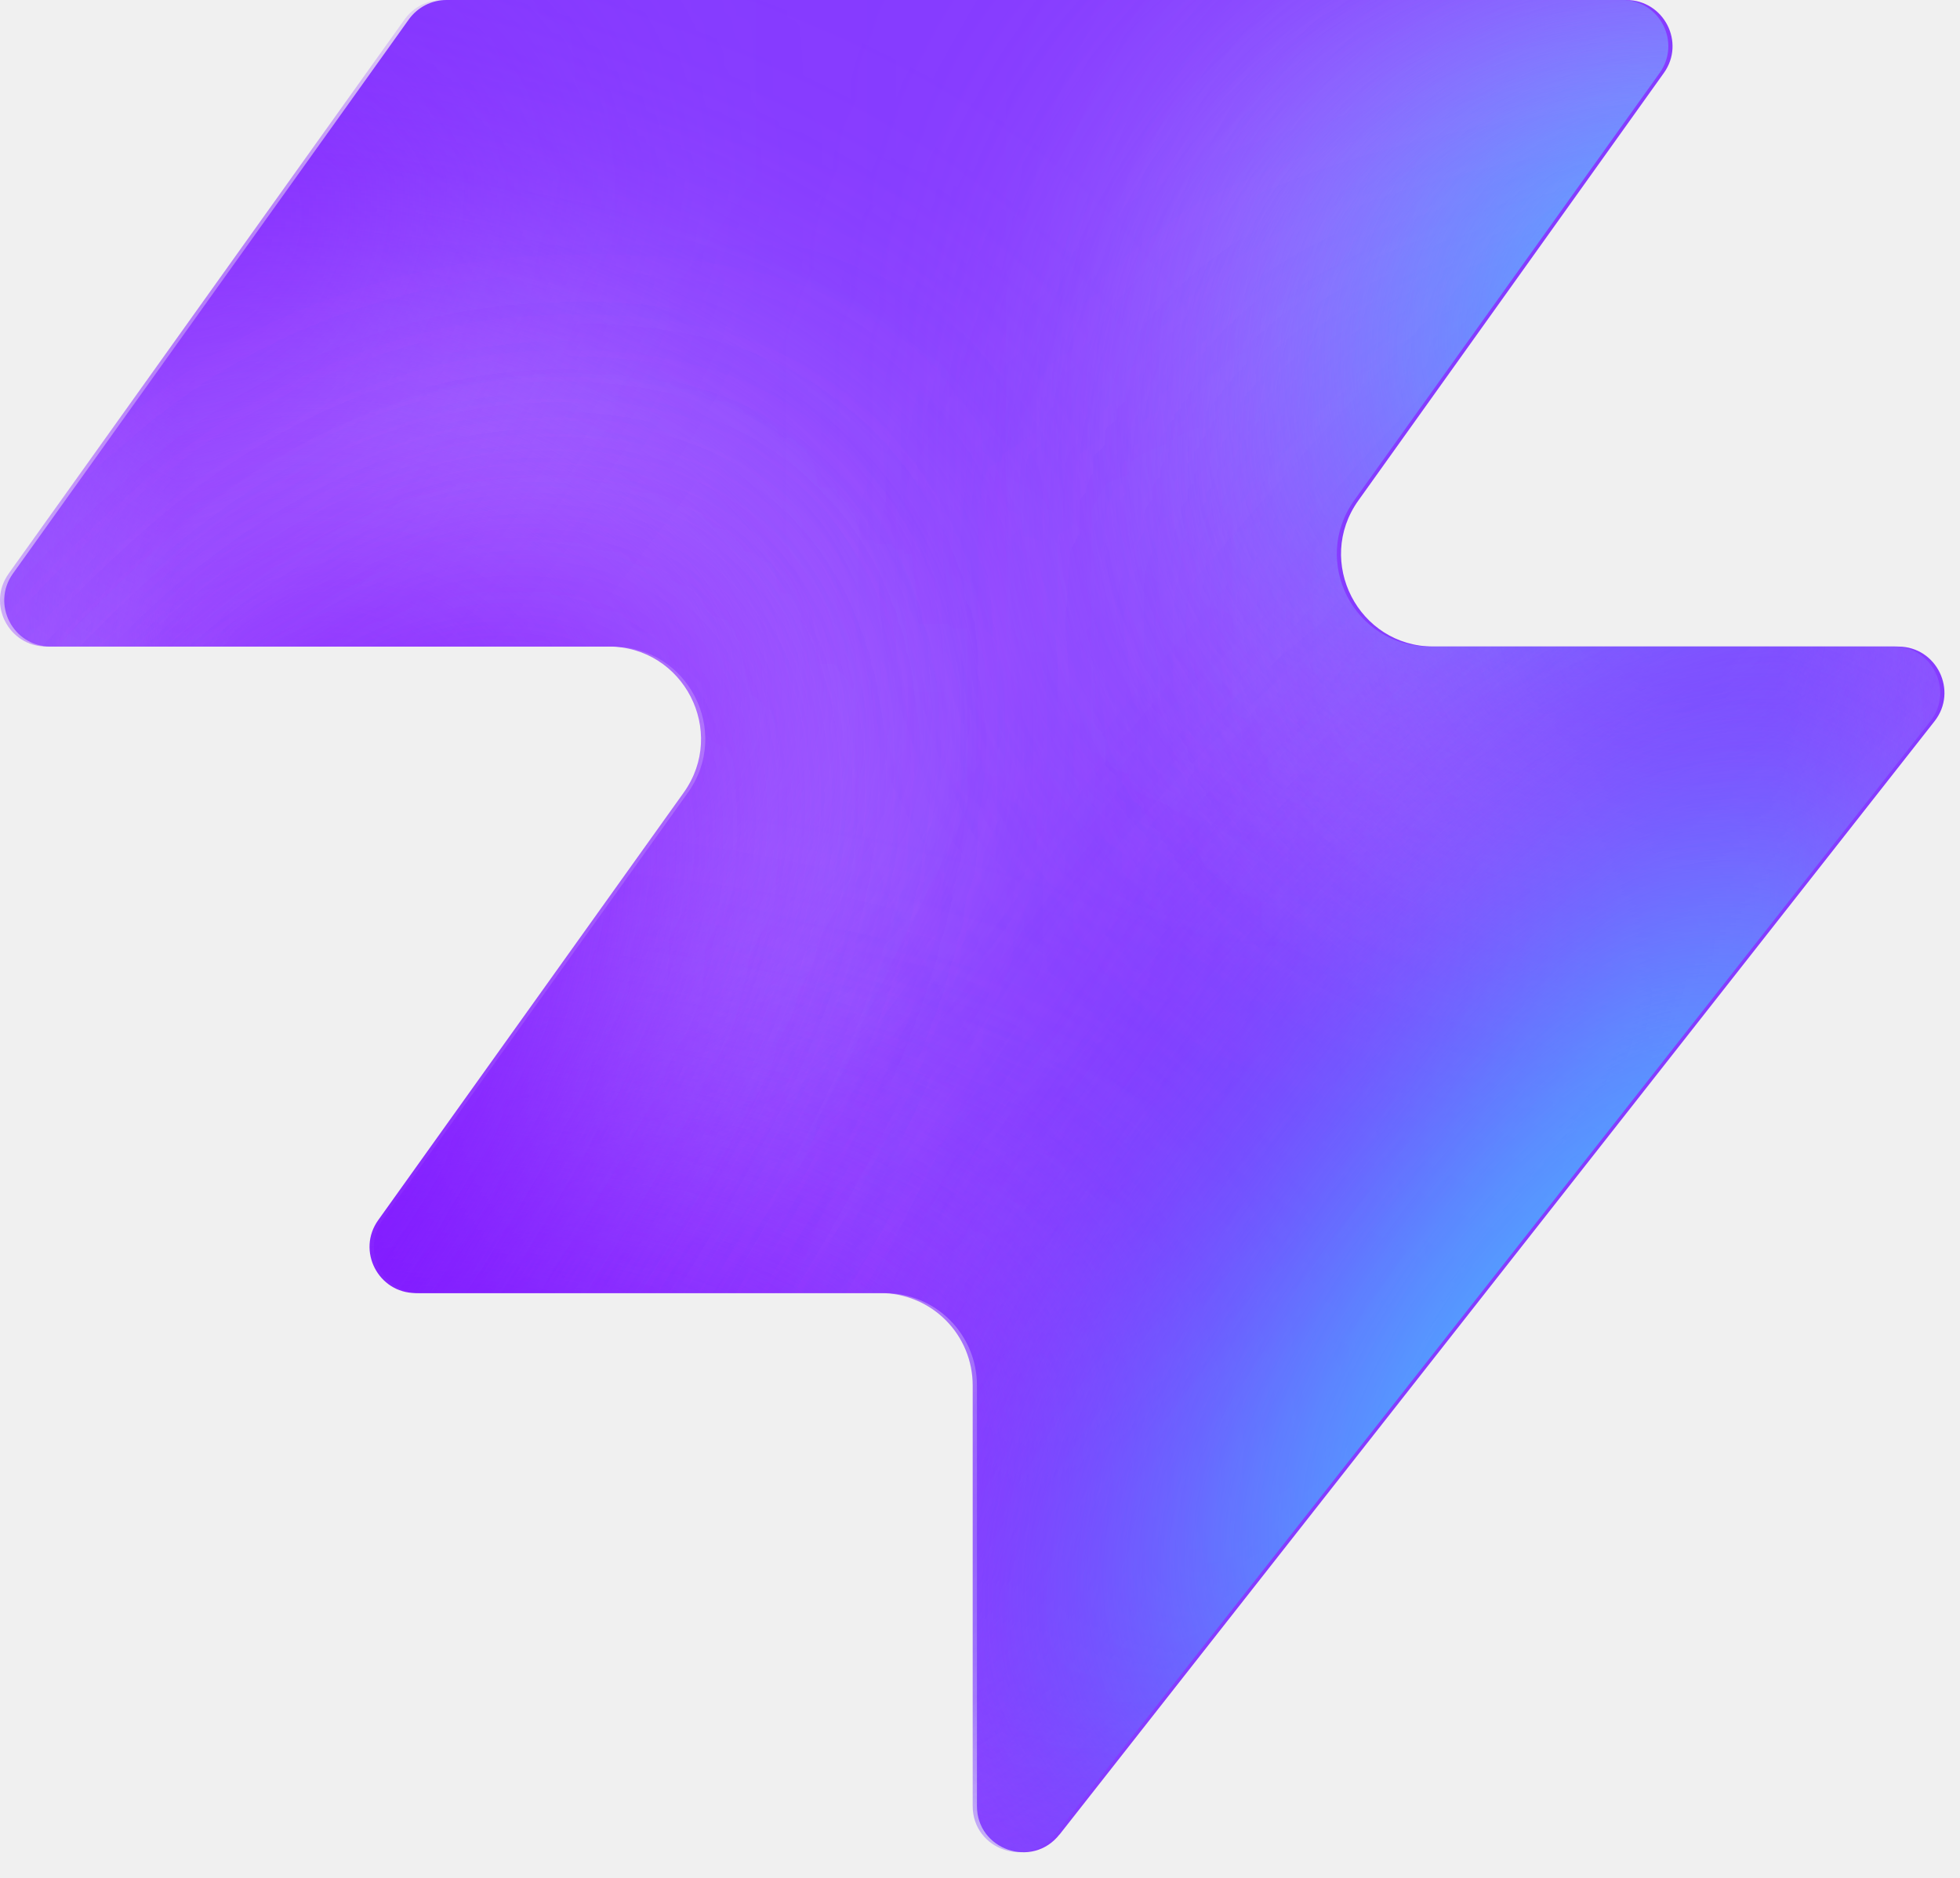
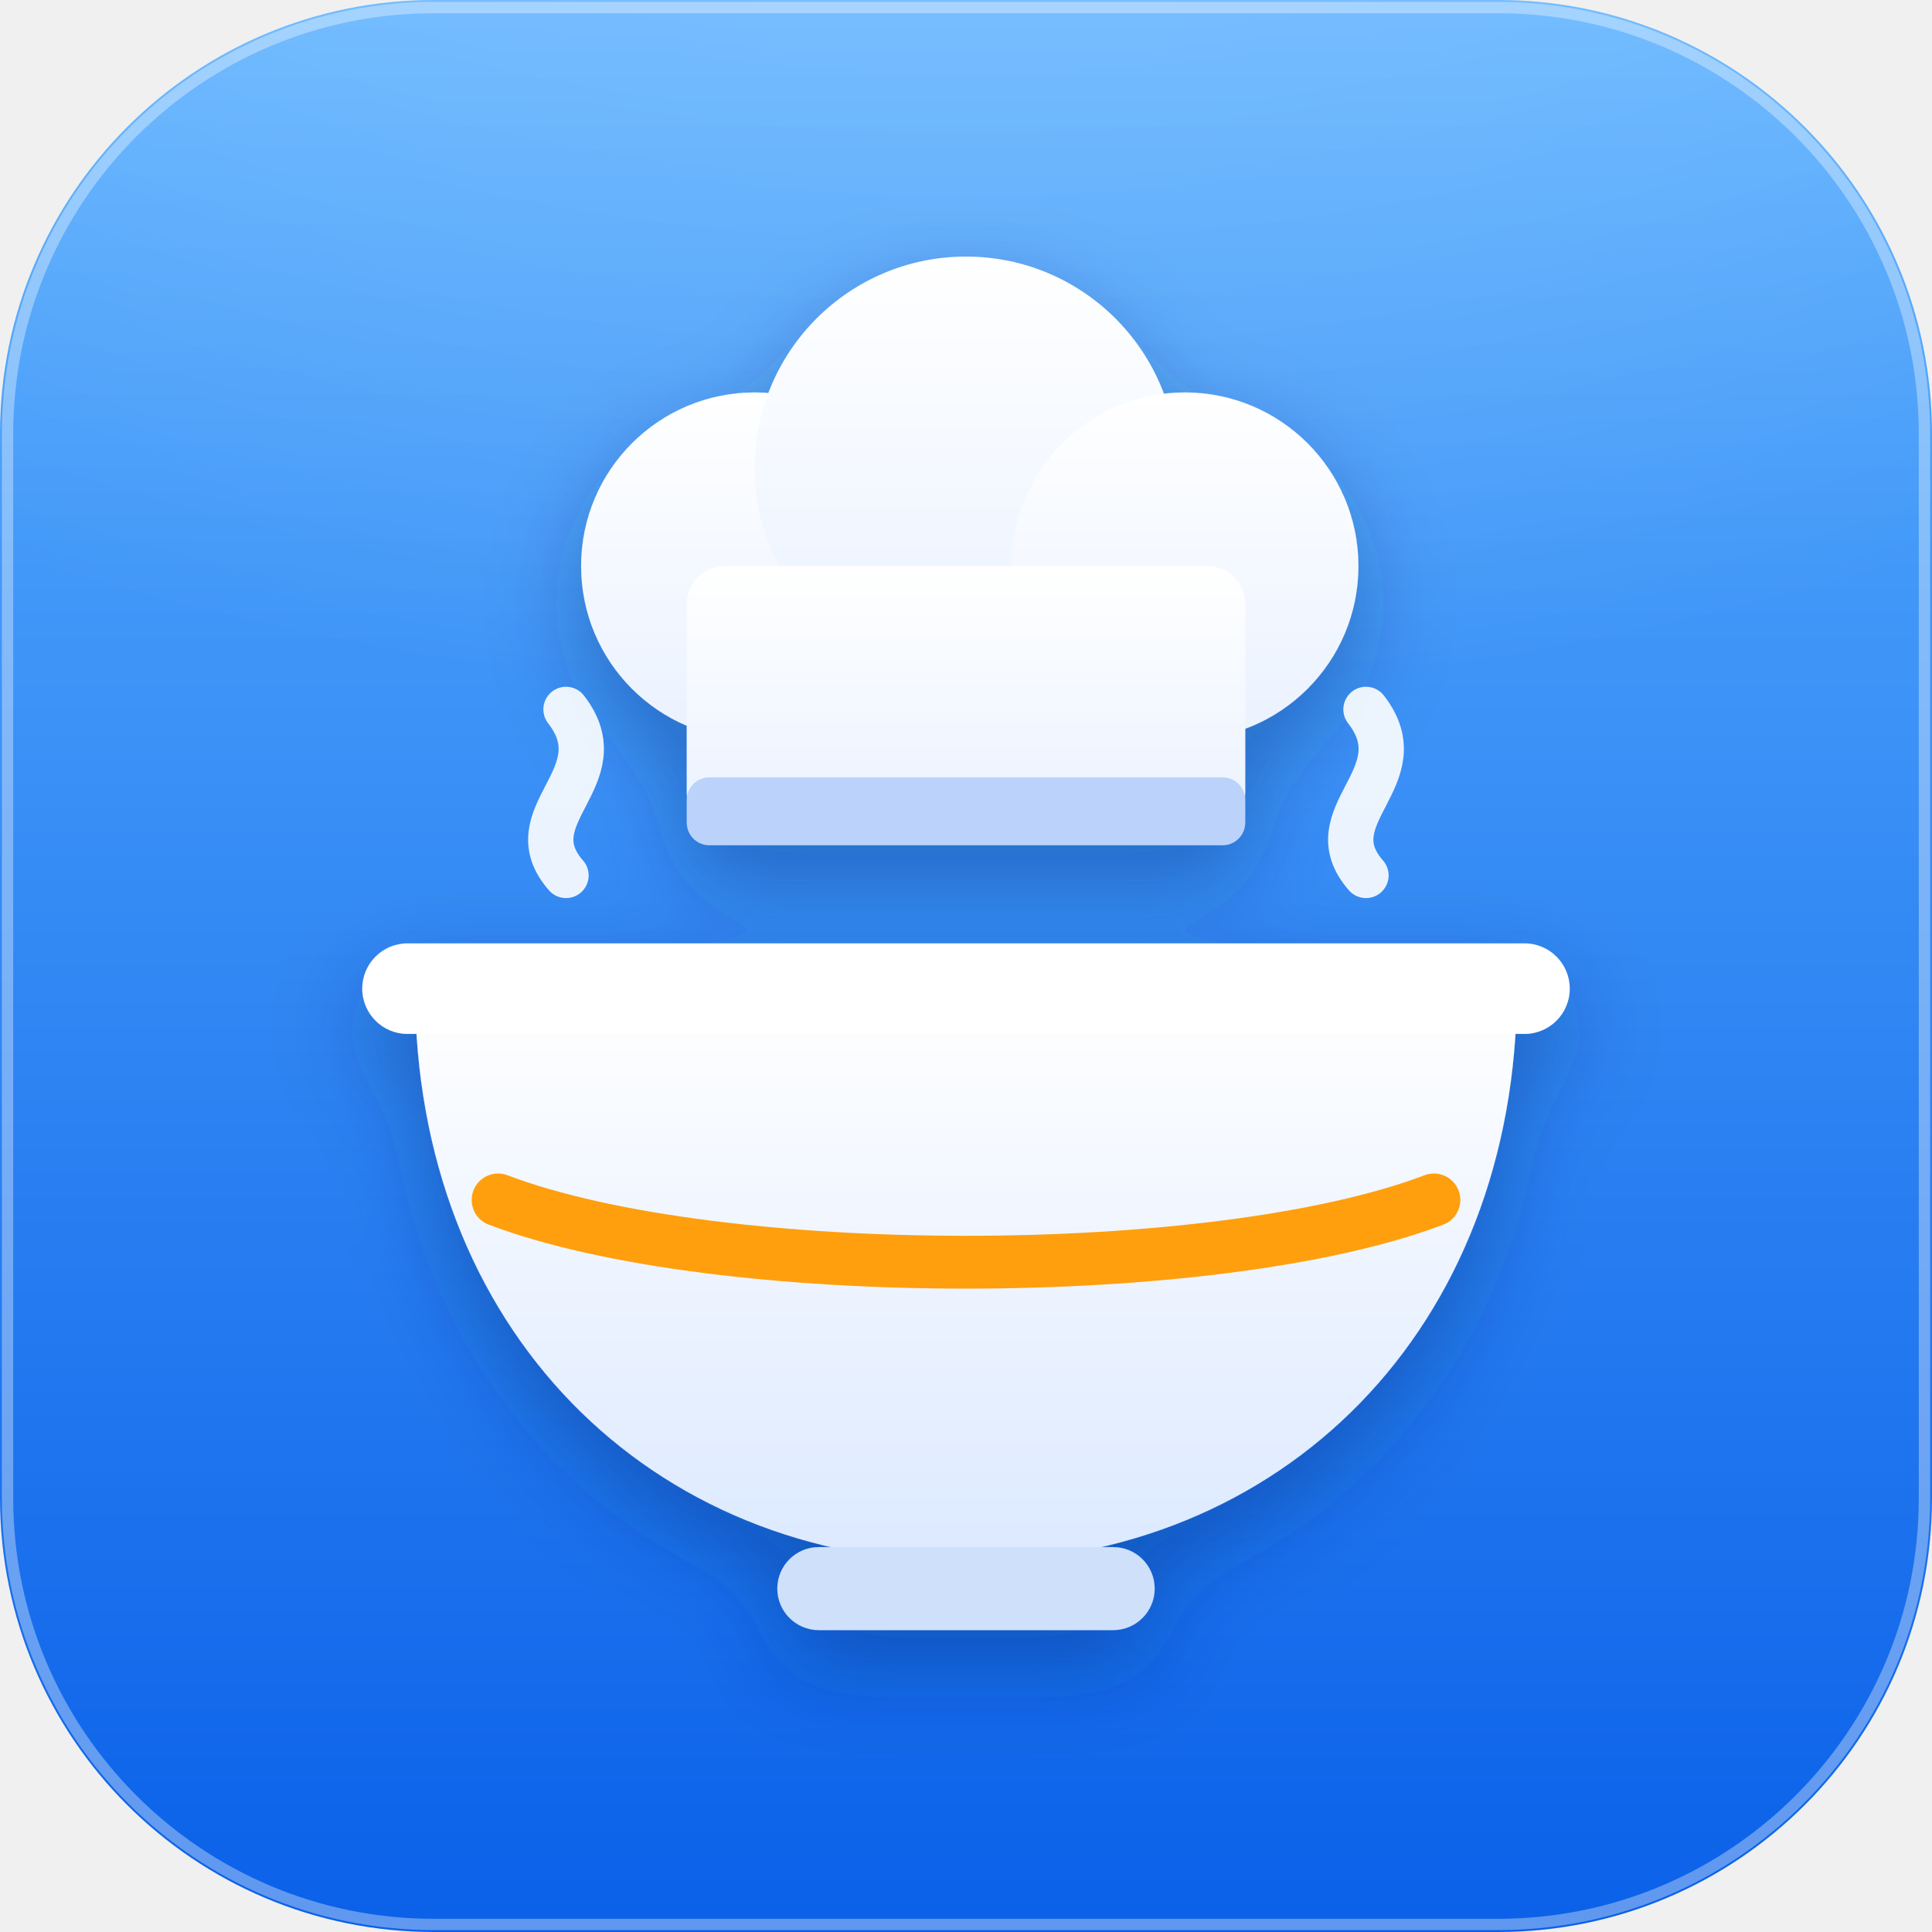
- <svg xmlns="http://www.w3.org/2000/svg" width="48" height="46" fill="none" viewBox="0 0 48 46">
-   <path fill="#863bff" d="M25.946 44.938c-.664.845-2.021.375-2.021-.698V33.937a2.26 2.26 0 0 0-2.262-2.262H10.287c-.92 0-1.456-1.04-.92-1.788l7.48-10.471c1.07-1.497 0-3.578-1.842-3.578H1.237c-.92 0-1.456-1.04-.92-1.788L10.013.474c.214-.297.556-.474.92-.474h28.894c.92 0 1.456 1.04.92 1.788l-7.48 10.471c-1.07 1.498 0 3.579 1.842 3.579h11.377c.943 0 1.473 1.088.89 1.83L25.947 44.94z" style="fill:#863bff;fill:color(display-p3 .525 .23 1);fill-opacity:1" />
-   <mask id="a" width="48" height="46" x="0" y="0" maskUnits="userSpaceOnUse" style="mask-type:alpha">
-     <path fill="#000" d="M25.842 44.938c-.664.844-2.021.375-2.021-.698V33.937a2.26 2.26 0 0 0-2.262-2.262H10.183c-.92 0-1.456-1.04-.92-1.788l7.48-10.471c1.07-1.498 0-3.579-1.842-3.579H1.133c-.92 0-1.456-1.04-.92-1.787L9.91.473c.214-.297.556-.474.92-.474h28.894c.92 0 1.456 1.04.92 1.788l-7.48 10.471c-1.07 1.498 0 3.578 1.842 3.578h11.377c.943 0 1.473 1.088.89 1.832L25.843 44.94z" style="fill:#000;fill-opacity:1" />
-   </mask>
-   <g mask="url(#a)">
-     <g filter="url(#b)">
-       <ellipse cx="5.508" cy="14.704" fill="#ede6ff" rx="5.508" ry="14.704" style="fill:#ede6ff;fill:color(display-p3 .927 .903 1);fill-opacity:1" transform="matrix(.00324 1 1 -.00324 -4.47 31.516)" />
+ <svg xmlns="http://www.w3.org/2000/svg" viewBox="0 0 512 512" width="512" height="512">
+   <defs>
+     <linearGradient id="bg" x1="0" y1="0" x2="0" y2="1">
+       <stop offset="0" stop-color="#5AB0FF" />
+       <stop offset="1" stop-color="#0A60E8" />
+     </linearGradient>
+     <radialGradient id="glow" cx="0.5" cy="0" r="0.9">
+       <stop offset="0" stop-color="#ffffff" stop-opacity="0.45" />
+       <stop offset="1" stop-color="#ffffff" stop-opacity="0" />
+     </radialGradient>
+     <linearGradient id="bowl" x1="0" y1="0" x2="0" y2="1">
+       <stop offset="0" stop-color="#ffffff" />
+       <stop offset="1" stop-color="#DCE9FF" />
+     </linearGradient>
+     <linearGradient id="hat" x1="0" y1="0" x2="0" y2="1">
+       <stop offset="0" stop-color="#ffffff" />
+       <stop offset="1" stop-color="#EAF2FF" />
+     </linearGradient>
+     <filter id="shadow" x="-20%" y="-20%" width="140%" height="150%">
+       <feDropShadow dx="0" dy="10" stdDeviation="12" flood-color="#00266B" flood-opacity="0.35" />
+     </filter>
+     <clipPath id="sq">
+       <rect width="512" height="512" rx="115" />
+     </clipPath>
+   </defs>
+   <g clip-path="url(#sq)">
+     <rect width="512" height="512" fill="url(#bg)" />
+     <ellipse cx="256" cy="-20" rx="360" ry="260" fill="url(#glow)" />
+   </g>
+   <rect x="2" y="2" width="508" height="508" rx="113" fill="none" stroke="#fff" stroke-opacity="0.35" stroke-width="3" />
+   <g filter="url(#shadow)">
+     <g fill="url(#hat)">
+       <circle cx="200" cy="150" r="46" />
+       <circle cx="256" cy="124" r="56" />
+       <circle cx="314" cy="150" r="46" />
+       <rect x="182" y="150" width="148" height="70" rx="10" />
    </g>
-     <g filter="url(#c)">
-       <ellipse cx="10.399" cy="29.851" fill="#ede6ff" rx="10.399" ry="29.851" style="fill:#ede6ff;fill:color(display-p3 .927 .903 1);fill-opacity:1" transform="matrix(.00324 1 1 -.00324 -39.328 7.883)" />
-     </g>
-     <g filter="url(#d)">
-       <ellipse cx="5.508" cy="30.487" fill="#7e14ff" rx="5.508" ry="30.487" style="fill:#7e14ff;fill:color(display-p3 .492 .077 1);fill-opacity:1" transform="rotate(89.814 -25.913 -14.639)scale(1 -1)" />
-     </g>
-     <g filter="url(#e)">
-       <ellipse cx="5.508" cy="30.599" fill="#7e14ff" rx="5.508" ry="30.599" style="fill:#7e14ff;fill:color(display-p3 .492 .077 1);fill-opacity:1" transform="rotate(89.814 -32.644 -3.334)scale(1 -1)" />
-     </g>
-     <g filter="url(#f)">
-       <ellipse cx="5.508" cy="30.599" fill="#7e14ff" rx="5.508" ry="30.599" style="fill:#7e14ff;fill:color(display-p3 .492 .077 1);fill-opacity:1" transform="matrix(.00324 1 1 -.00324 -34.34 30.47)" />
-     </g>
-     <g filter="url(#g)">
-       <ellipse cx="14.072" cy="22.078" fill="#ede6ff" rx="14.072" ry="22.078" style="fill:#ede6ff;fill:color(display-p3 .927 .903 1);fill-opacity:1" transform="rotate(93.35 24.506 48.493)scale(-1 1)" />
-     </g>
-     <g filter="url(#h)">
-       <ellipse cx="3.47" cy="21.501" fill="#7e14ff" rx="3.47" ry="21.501" style="fill:#7e14ff;fill:color(display-p3 .492 .077 1);fill-opacity:1" transform="rotate(89.009 28.708 47.59)scale(-1 1)" />
-     </g>
-     <g filter="url(#i)">
-       <ellipse cx="3.47" cy="21.501" fill="#7e14ff" rx="3.47" ry="21.501" style="fill:#7e14ff;fill:color(display-p3 .492 .077 1);fill-opacity:1" transform="rotate(89.009 28.708 47.59)scale(-1 1)" />
-     </g>
-     <g filter="url(#j)">
-       <ellipse cx=".387" cy="8.972" fill="#7e14ff" rx="4.407" ry="29.108" style="fill:#7e14ff;fill:color(display-p3 .492 .077 1);fill-opacity:1" transform="rotate(39.51 .387 8.972)" />
-     </g>
-     <g filter="url(#k)">
-       <ellipse cx="47.523" cy="-6.092" fill="#7e14ff" rx="4.407" ry="29.108" style="fill:#7e14ff;fill:color(display-p3 .492 .077 1);fill-opacity:1" transform="rotate(37.892 47.523 -6.092)" />
-     </g>
-     <g filter="url(#l)">
-       <ellipse cx="41.412" cy="6.333" fill="#47bfff" rx="5.971" ry="9.665" style="fill:#47bfff;fill:color(display-p3 .28 .748 1);fill-opacity:1" transform="rotate(37.892 41.412 6.333)" />
-     </g>
-     <g filter="url(#m)">
-       <ellipse cx="-1.879" cy="38.332" fill="#7e14ff" rx="4.407" ry="29.108" style="fill:#7e14ff;fill:color(display-p3 .492 .077 1);fill-opacity:1" transform="rotate(37.892 -1.88 38.332)" />
-     </g>
-     <g filter="url(#n)">
-       <ellipse cx="-1.879" cy="38.332" fill="#7e14ff" rx="4.407" ry="29.108" style="fill:#7e14ff;fill:color(display-p3 .492 .077 1);fill-opacity:1" transform="rotate(37.892 -1.88 38.332)" />
-     </g>
-     <g filter="url(#o)">
-       <ellipse cx="35.651" cy="29.907" fill="#7e14ff" rx="4.407" ry="29.108" style="fill:#7e14ff;fill:color(display-p3 .492 .077 1);fill-opacity:1" transform="rotate(37.892 35.651 29.907)" />
-     </g>
-     <g filter="url(#p)">
-       <ellipse cx="38.418" cy="32.4" fill="#47bfff" rx="5.971" ry="15.297" style="fill:#47bfff;fill:color(display-p3 .28 .748 1);fill-opacity:1" transform="rotate(37.892 38.418 32.4)" />
-     </g>
+     <rect x="182" y="206" width="148" height="18" rx="6" fill="#BBD3FA" />
+     <path d="M110 262 H402 C402 352 340 414 256 414 C172 414 110 352 110 262 Z" fill="url(#bowl)" />
+     <rect x="96" y="250" width="320" height="24" rx="12" fill="#fff" />
+     <path d="M132 318 C190 340 322 340 380 318" fill="none" stroke="#FF9F0A" stroke-width="14" stroke-linecap="round" />
+     <rect x="206" y="410" width="100" height="22" rx="11" fill="#CFE0FB" />
  </g>
-   <defs>
-     <filter id="b" width="60.045" height="41.654" x="-19.77" y="16.149" color-interpolation-filters="sRGB" filterUnits="userSpaceOnUse">
-       <feFlood flood-opacity="0" result="BackgroundImageFix" />
-       <feBlend in="SourceGraphic" in2="BackgroundImageFix" result="shape" />
-       <feGaussianBlur result="effect1_foregroundBlur_2002_17158" stdDeviation="7.659" />
-     </filter>
-     <filter id="c" width="90.34" height="51.437" x="-54.613" y="-7.533" color-interpolation-filters="sRGB" filterUnits="userSpaceOnUse">
-       <feFlood flood-opacity="0" result="BackgroundImageFix" />
-       <feBlend in="SourceGraphic" in2="BackgroundImageFix" result="shape" />
-       <feGaussianBlur result="effect1_foregroundBlur_2002_17158" stdDeviation="7.659" />
-     </filter>
-     <filter id="d" width="79.355" height="29.4" x="-49.64" y="2.03" color-interpolation-filters="sRGB" filterUnits="userSpaceOnUse">
-       <feFlood flood-opacity="0" result="BackgroundImageFix" />
-       <feBlend in="SourceGraphic" in2="BackgroundImageFix" result="shape" />
-       <feGaussianBlur result="effect1_foregroundBlur_2002_17158" stdDeviation="4.596" />
-     </filter>
-     <filter id="e" width="79.579" height="29.4" x="-45.045" y="20.029" color-interpolation-filters="sRGB" filterUnits="userSpaceOnUse">
-       <feFlood flood-opacity="0" result="BackgroundImageFix" />
-       <feBlend in="SourceGraphic" in2="BackgroundImageFix" result="shape" />
-       <feGaussianBlur result="effect1_foregroundBlur_2002_17158" stdDeviation="4.596" />
-     </filter>
-     <filter id="f" width="79.579" height="29.4" x="-43.513" y="21.178" color-interpolation-filters="sRGB" filterUnits="userSpaceOnUse">
-       <feFlood flood-opacity="0" result="BackgroundImageFix" />
-       <feBlend in="SourceGraphic" in2="BackgroundImageFix" result="shape" />
-       <feGaussianBlur result="effect1_foregroundBlur_2002_17158" stdDeviation="4.596" />
-     </filter>
-     <filter id="g" width="74.749" height="58.852" x="15.756" y="-17.901" color-interpolation-filters="sRGB" filterUnits="userSpaceOnUse">
-       <feFlood flood-opacity="0" result="BackgroundImageFix" />
-       <feBlend in="SourceGraphic" in2="BackgroundImageFix" result="shape" />
-       <feGaussianBlur result="effect1_foregroundBlur_2002_17158" stdDeviation="7.659" />
-     </filter>
-     <filter id="h" width="61.377" height="25.362" x="23.548" y="2.284" color-interpolation-filters="sRGB" filterUnits="userSpaceOnUse">
-       <feFlood flood-opacity="0" result="BackgroundImageFix" />
-       <feBlend in="SourceGraphic" in2="BackgroundImageFix" result="shape" />
-       <feGaussianBlur result="effect1_foregroundBlur_2002_17158" stdDeviation="4.596" />
-     </filter>
-     <filter id="i" width="61.377" height="25.362" x="23.548" y="2.284" color-interpolation-filters="sRGB" filterUnits="userSpaceOnUse">
-       <feFlood flood-opacity="0" result="BackgroundImageFix" />
-       <feBlend in="SourceGraphic" in2="BackgroundImageFix" result="shape" />
-       <feGaussianBlur result="effect1_foregroundBlur_2002_17158" stdDeviation="4.596" />
-     </filter>
-     <filter id="j" width="56.045" height="63.649" x="-27.636" y="-22.853" color-interpolation-filters="sRGB" filterUnits="userSpaceOnUse">
-       <feFlood flood-opacity="0" result="BackgroundImageFix" />
-       <feBlend in="SourceGraphic" in2="BackgroundImageFix" result="shape" />
-       <feGaussianBlur result="effect1_foregroundBlur_2002_17158" stdDeviation="4.596" />
-     </filter>
-     <filter id="k" width="54.814" height="64.646" x="20.116" y="-38.415" color-interpolation-filters="sRGB" filterUnits="userSpaceOnUse">
-       <feFlood flood-opacity="0" result="BackgroundImageFix" />
-       <feBlend in="SourceGraphic" in2="BackgroundImageFix" result="shape" />
-       <feGaussianBlur result="effect1_foregroundBlur_2002_17158" stdDeviation="4.596" />
-     </filter>
-     <filter id="l" width="33.541" height="35.313" x="24.641" y="-11.323" color-interpolation-filters="sRGB" filterUnits="userSpaceOnUse">
-       <feFlood flood-opacity="0" result="BackgroundImageFix" />
-       <feBlend in="SourceGraphic" in2="BackgroundImageFix" result="shape" />
-       <feGaussianBlur result="effect1_foregroundBlur_2002_17158" stdDeviation="4.596" />
-     </filter>
-     <filter id="m" width="54.814" height="64.646" x="-29.286" y="6.009" color-interpolation-filters="sRGB" filterUnits="userSpaceOnUse">
-       <feFlood flood-opacity="0" result="BackgroundImageFix" />
-       <feBlend in="SourceGraphic" in2="BackgroundImageFix" result="shape" />
-       <feGaussianBlur result="effect1_foregroundBlur_2002_17158" stdDeviation="4.596" />
-     </filter>
-     <filter id="n" width="54.814" height="64.646" x="-29.286" y="6.009" color-interpolation-filters="sRGB" filterUnits="userSpaceOnUse">
-       <feFlood flood-opacity="0" result="BackgroundImageFix" />
-       <feBlend in="SourceGraphic" in2="BackgroundImageFix" result="shape" />
-       <feGaussianBlur result="effect1_foregroundBlur_2002_17158" stdDeviation="4.596" />
-     </filter>
-     <filter id="o" width="54.814" height="64.646" x="8.244" y="-2.416" color-interpolation-filters="sRGB" filterUnits="userSpaceOnUse">
-       <feFlood flood-opacity="0" result="BackgroundImageFix" />
-       <feBlend in="SourceGraphic" in2="BackgroundImageFix" result="shape" />
-       <feGaussianBlur result="effect1_foregroundBlur_2002_17158" stdDeviation="4.596" />
-     </filter>
-     <filter id="p" width="39.409" height="43.623" x="18.713" y="10.588" color-interpolation-filters="sRGB" filterUnits="userSpaceOnUse">
-       <feFlood flood-opacity="0" result="BackgroundImageFix" />
-       <feBlend in="SourceGraphic" in2="BackgroundImageFix" result="shape" />
-       <feGaussianBlur result="effect1_foregroundBlur_2002_17158" stdDeviation="4.596" />
-     </filter>
-   </defs>
+   <g fill="none" stroke="#fff" stroke-opacity="0.9" stroke-width="12" stroke-linecap="round">
+     <path d="M150 232 c-14 -16 14 -26 0 -44" />
+     <path d="M362 232 c-14 -16 14 -26 0 -44" />
+   </g>
</svg>
